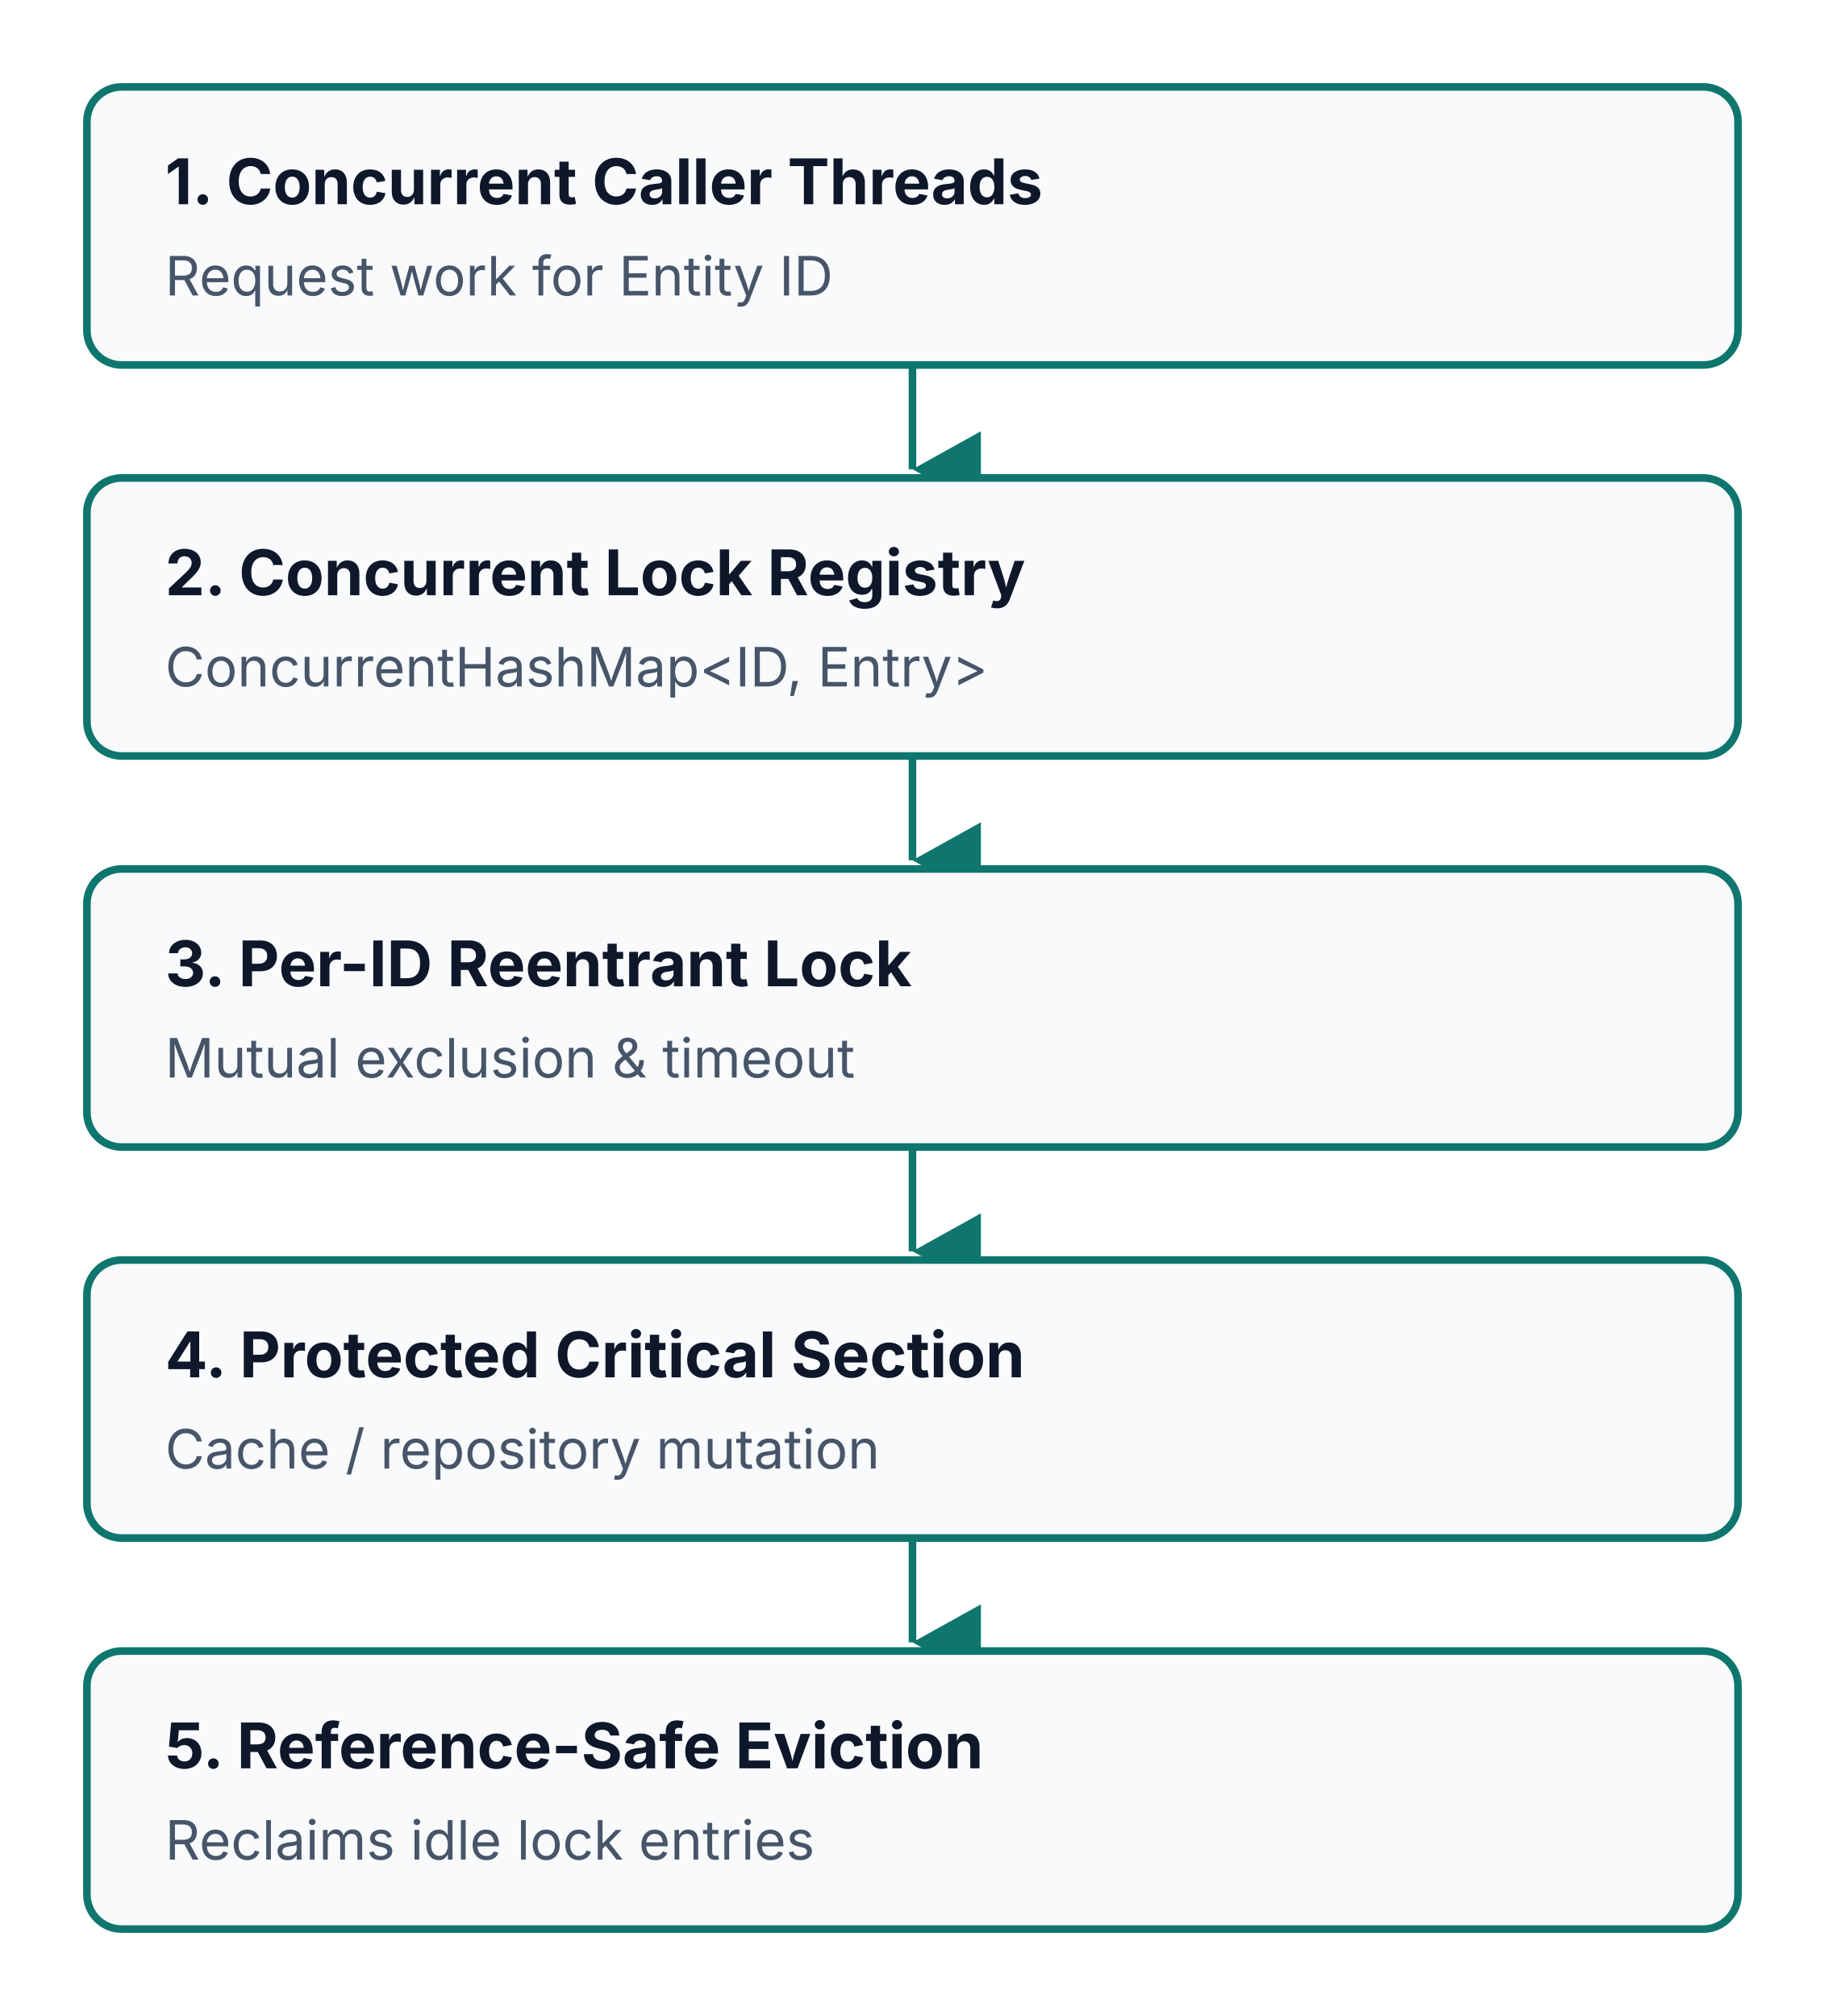
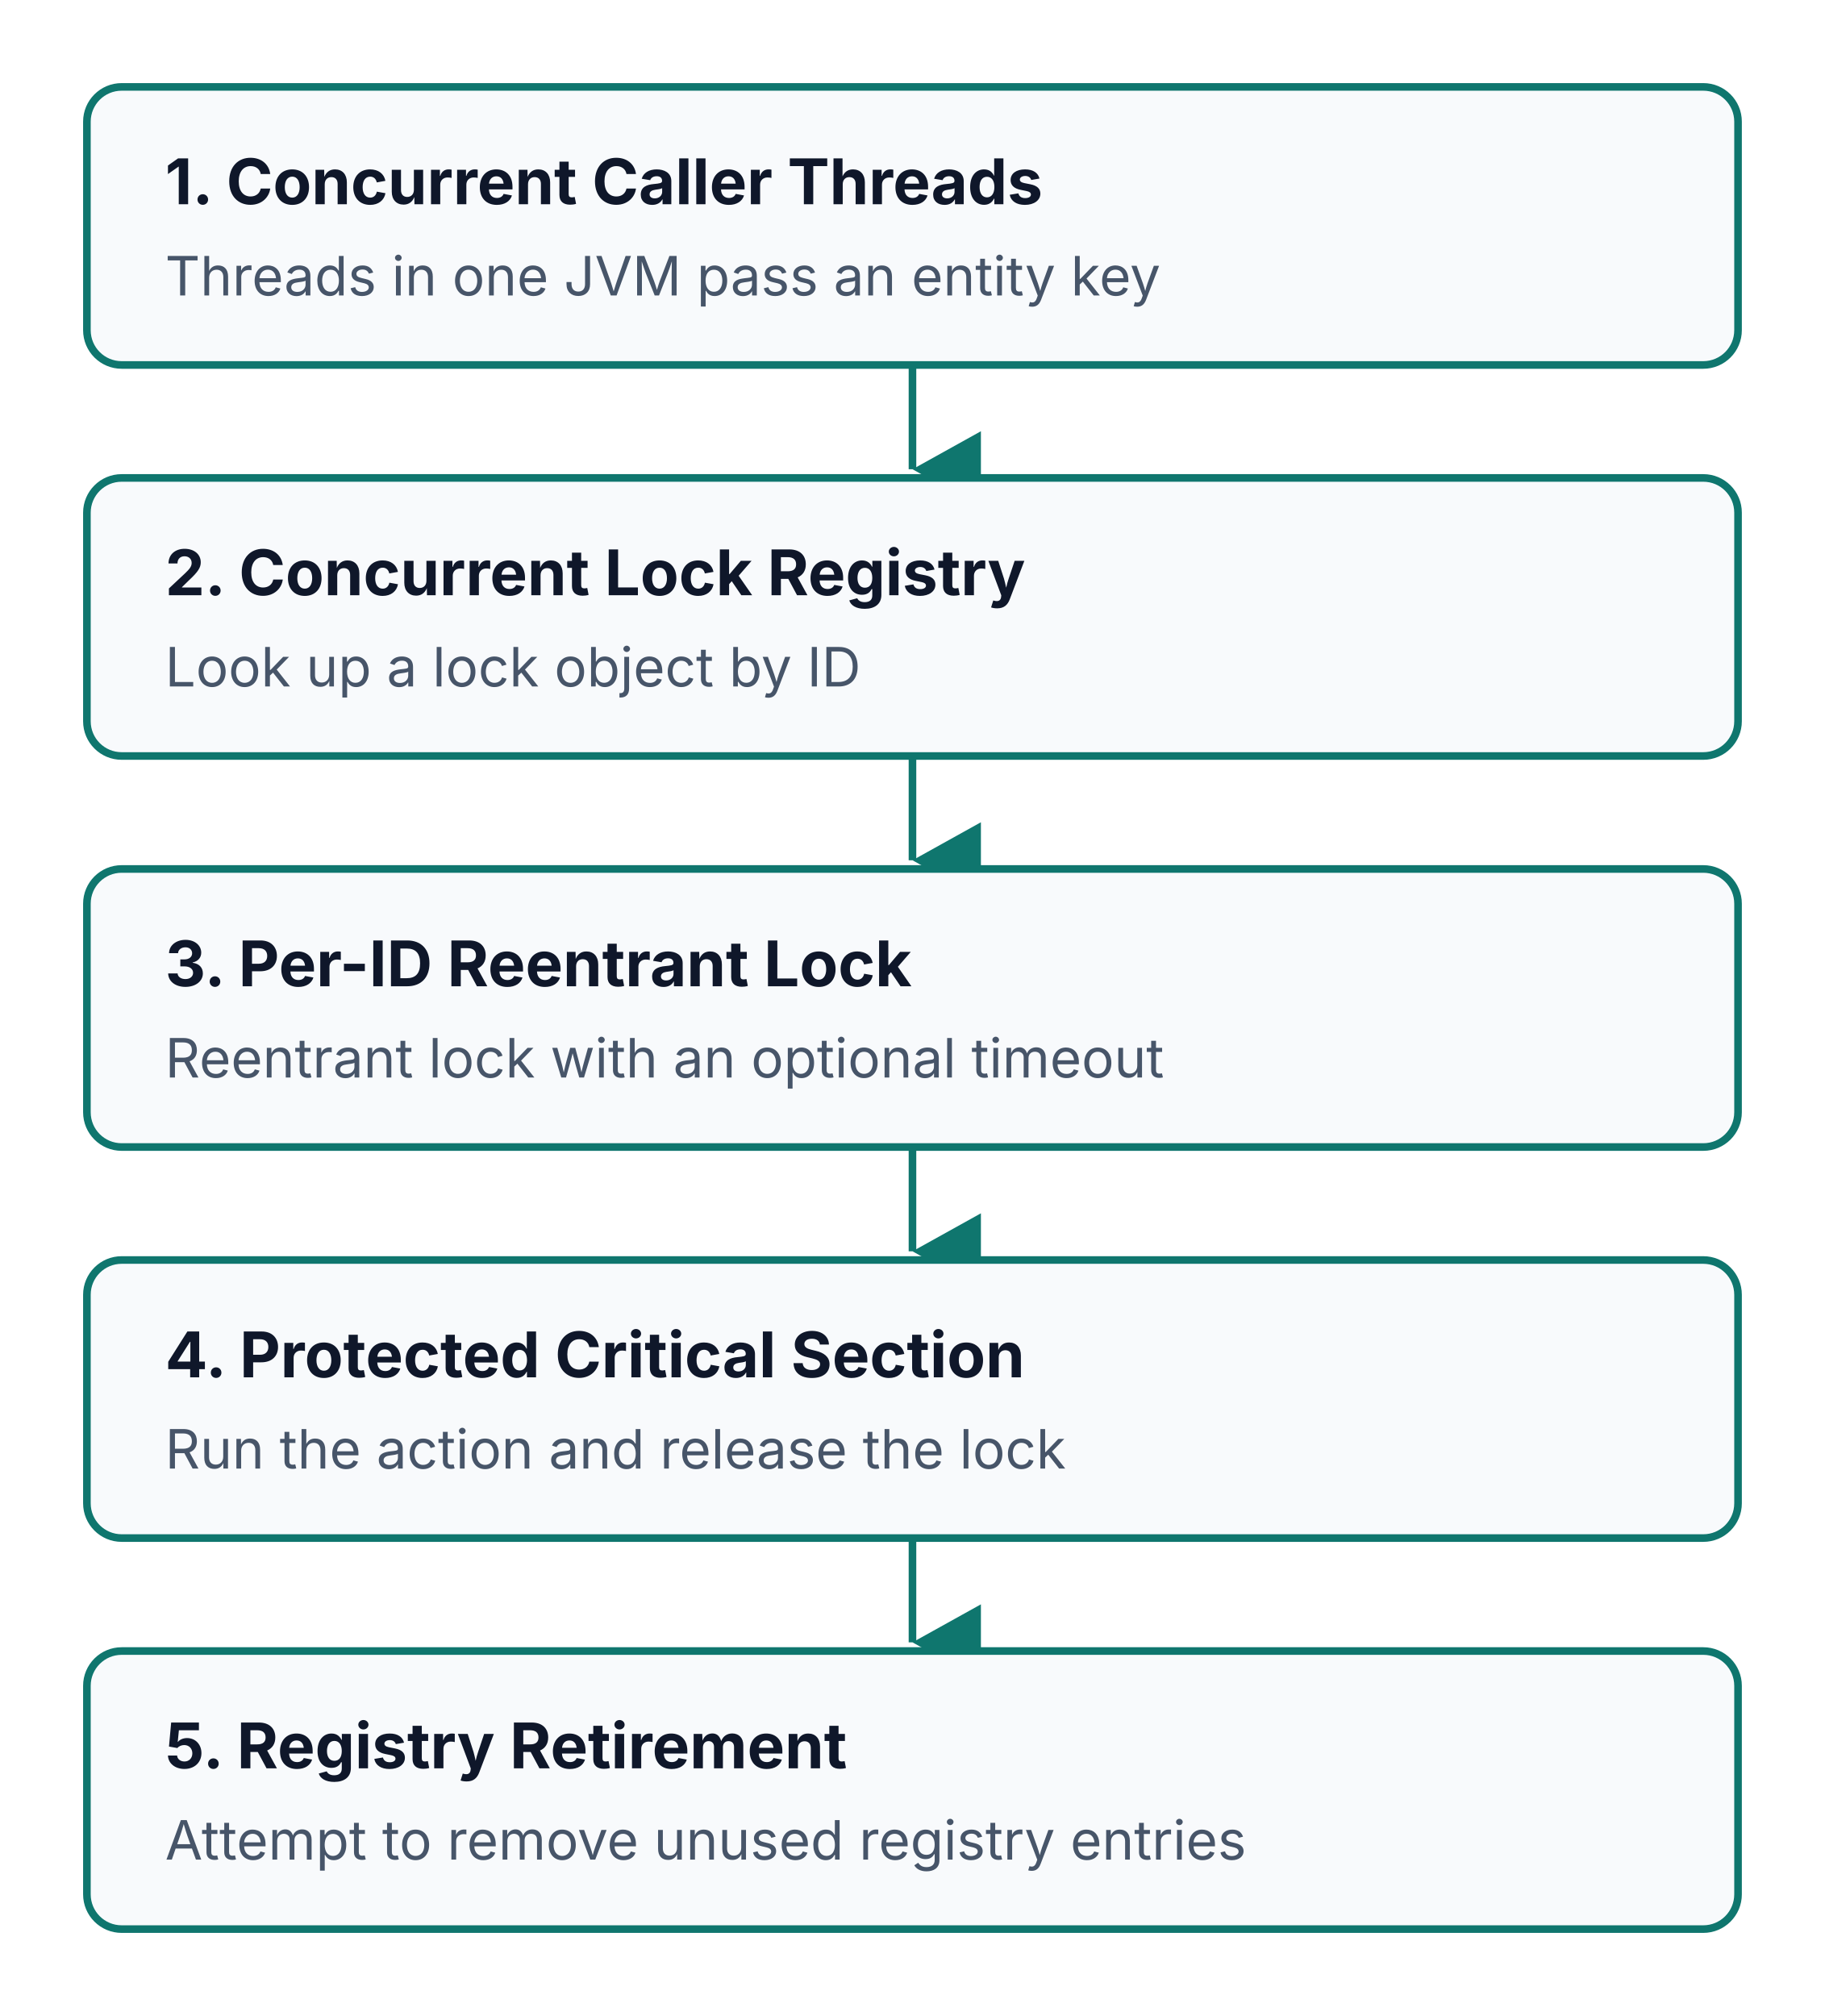
<svg xmlns="http://www.w3.org/2000/svg" viewBox="0 0 420 464" width="420" height="464" role="img">
  <defs>
    <marker id="arrow-entity-concurrency-locking" markerWidth="10" markerHeight="10" refX="5" refY="9" orient="auto">
      <path d="M0,0 L5,9 L10,0" fill="#0f766e" />
    </marker>
  </defs>
  <style>
    .box { fill: #f8fafc; stroke: #0f766e; stroke-width: 1.75; }
    .title { fill: #0f172a; font: 700 14.5px Inter, system-ui, -apple-system, sans-serif; }
    .detail { fill: #475569; font: 400 12.5px Inter, system-ui, -apple-system, sans-serif; }
    .link { stroke: #0f766e; stroke-width: 1.75; marker-end: url(#arrow-entity-concurrency-locking); }
  </style>
  <rect class="box" x="20" y="20" width="380" height="64" rx="8" />
  <text class="title" x="38" y="47">1. Concurrent Caller Threads</text>
-   <text class="detail" x="38" y="68">Request work for Entity ID</text>
+   <text class="detail" x="38" y="68">Threads in one JVM pass an entity key</text>
  <line class="link" x1="210" y1="84" x2="210" y2="108" />
  <rect class="box" x="20" y="110" width="380" height="64" rx="8" />
  <text class="title" x="38" y="137">2. Concurrent Lock Registry</text>
-   <text class="detail" x="38" y="158">ConcurrentHashMap&lt;ID, Entry&gt;</text>
+   <text class="detail" x="38" y="158">Look up a lock object by ID</text>
  <line class="link" x1="210" y1="174" x2="210" y2="198" />
  <rect class="box" x="20" y="200" width="380" height="64" rx="8" />
  <text class="title" x="38" y="227">3. Per-ID Reentrant Lock</text>
-   <text class="detail" x="38" y="248">Mutual exclusion &amp; timeout</text>
+   <text class="detail" x="38" y="248">Reentrant lock with an optional timeout</text>
  <line class="link" x1="210" y1="264" x2="210" y2="288" />
  <rect class="box" x="20" y="290" width="380" height="64" rx="8" />
  <text class="title" x="38" y="317">4. Protected Critical Section</text>
-   <text class="detail" x="38" y="338">Cache / repository mutation</text>
+   <text class="detail" x="38" y="338">Run the action and release the lock</text>
  <line class="link" x1="210" y1="354" x2="210" y2="378" />
  <rect class="box" x="20" y="380" width="380" height="64" rx="8" />
-   <text class="title" x="38" y="407">5. Reference-Safe Eviction</text>
-   <text class="detail" x="38" y="428">Reclaims idle lock entries</text>
+   <text class="title" x="38" y="407">5. Registry Retirement</text>
+   <text class="detail" x="38" y="428">Attempt to remove unused registry entries</text>
</svg>
